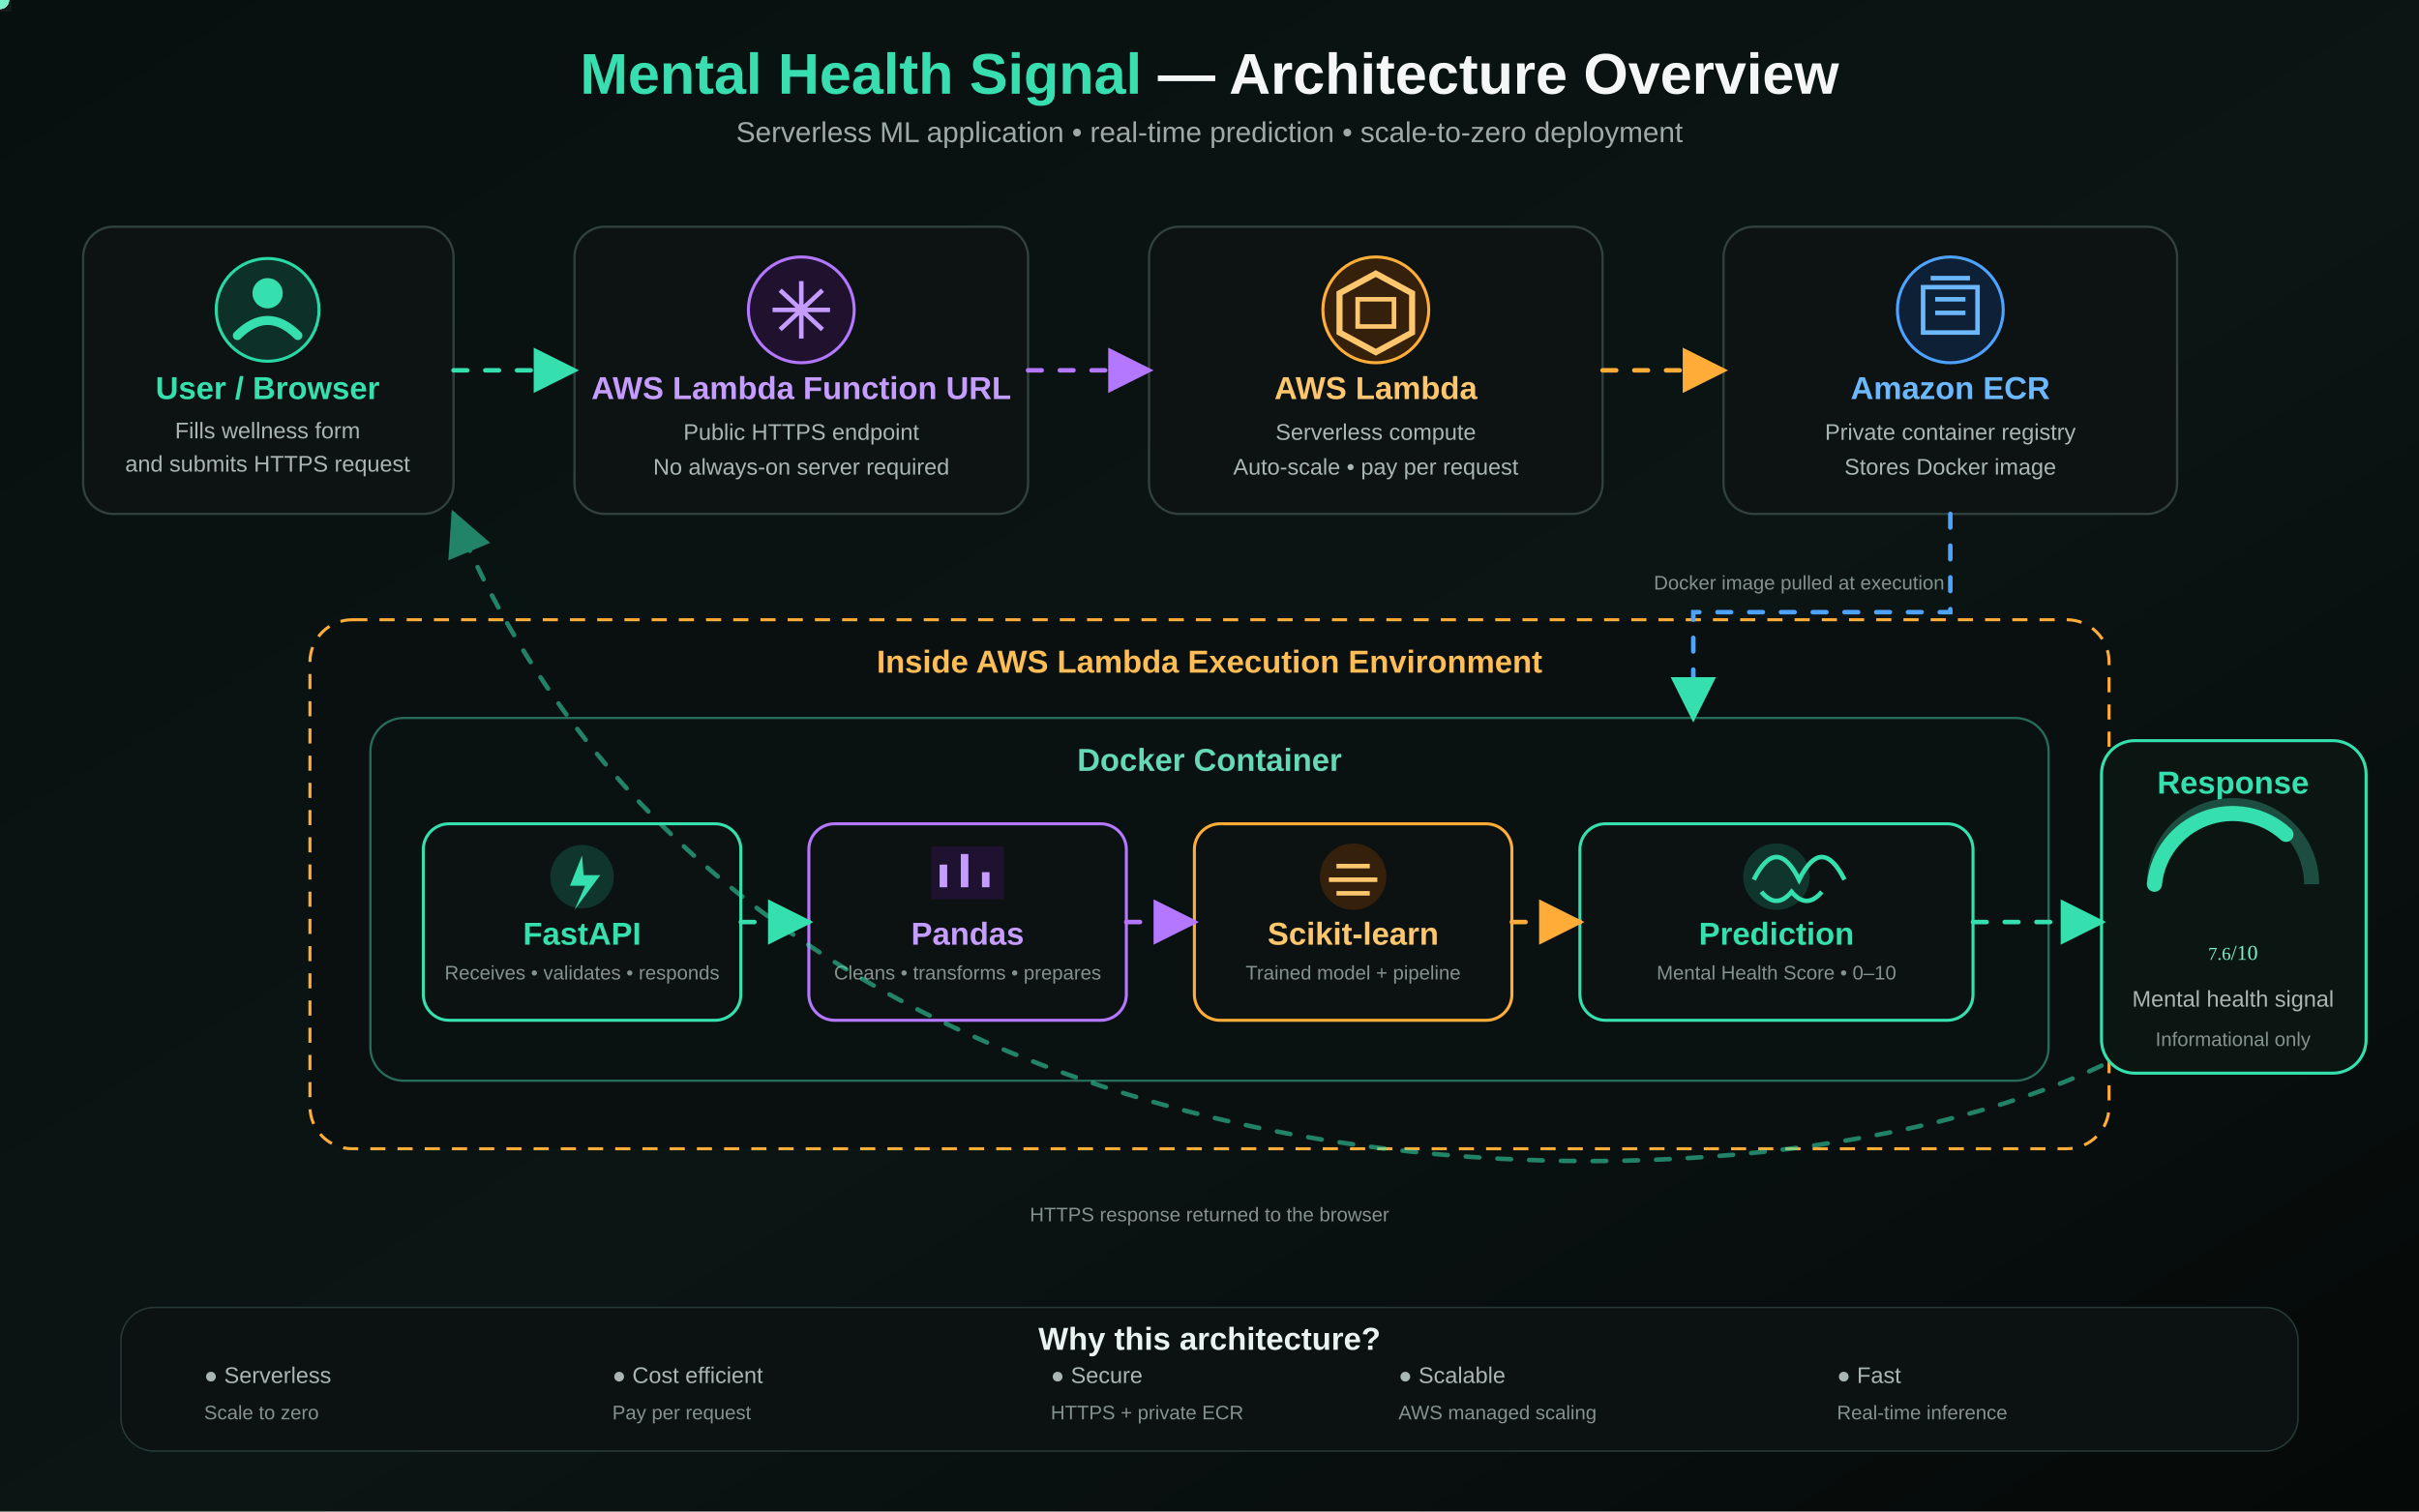
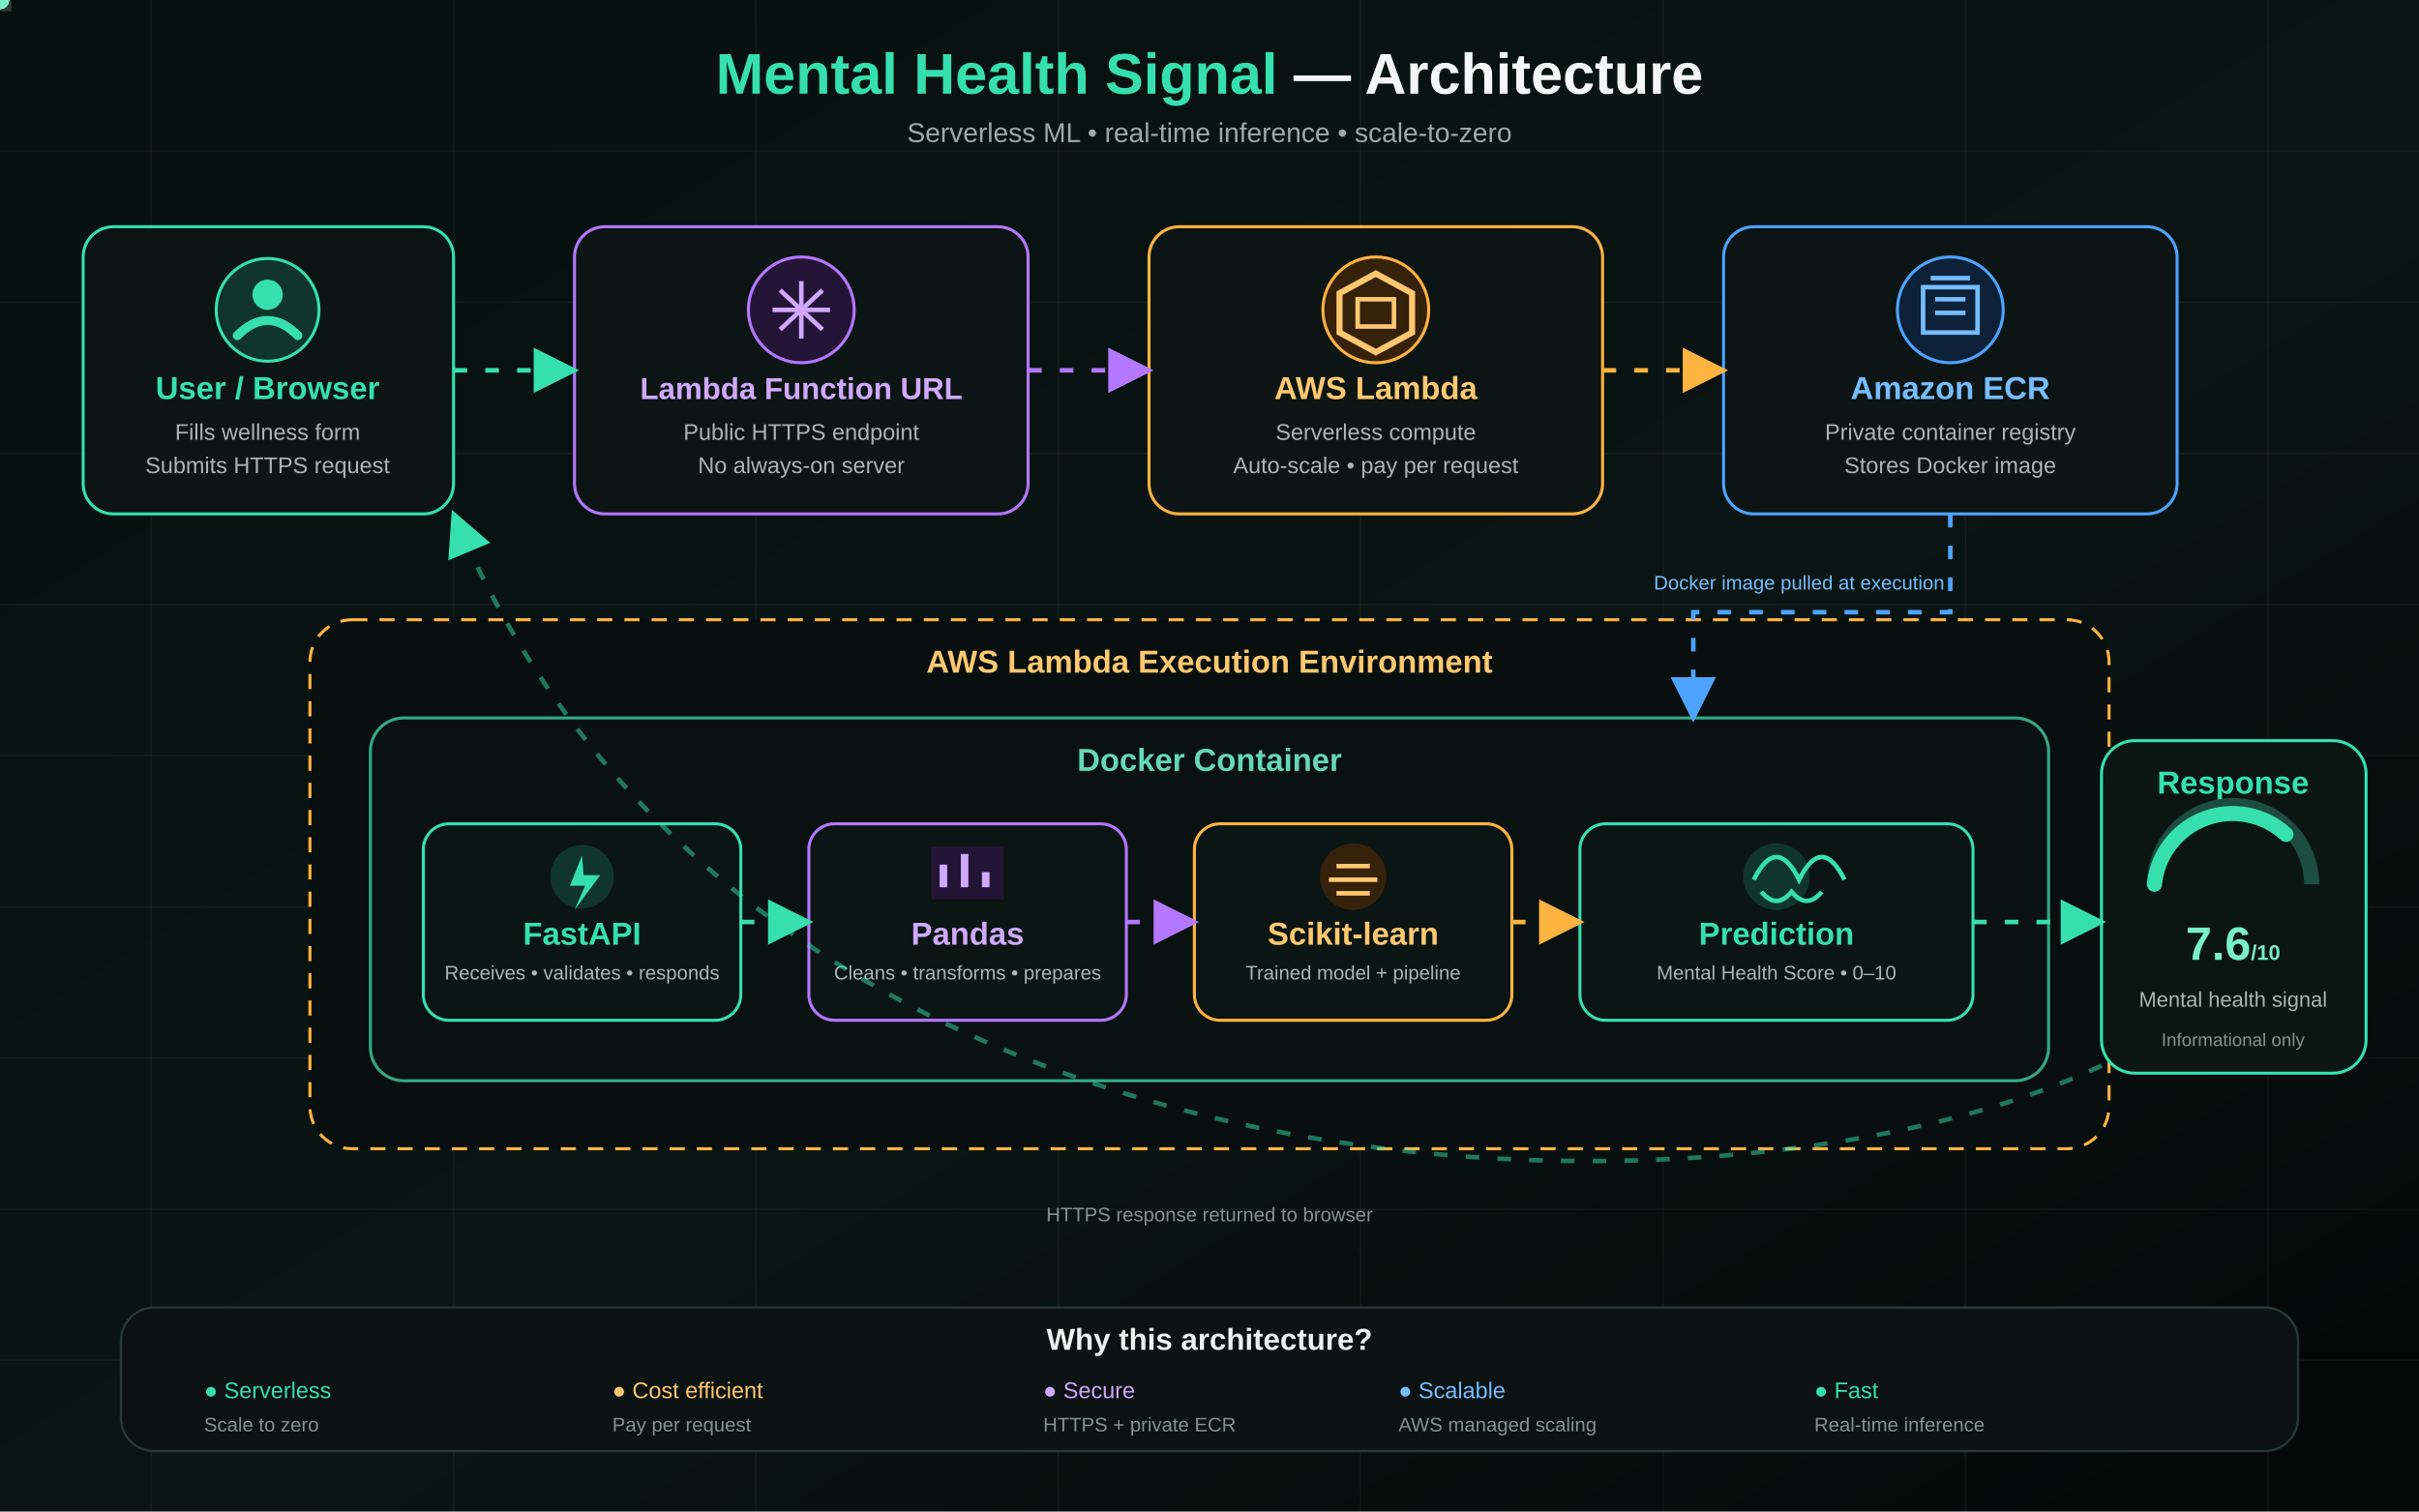
<svg xmlns="http://www.w3.org/2000/svg" width="1600" height="1000" viewBox="0 0 1600 1000">
  <defs>
-     <linearGradient id="bg" x1="0" y1="0" x2="1" y2="1">
-       <stop offset="0" stop-color="#07100f" />
-       <stop offset="0.55" stop-color="#0b1514" />
-       <stop offset="1" stop-color="#050908" />
-     </linearGradient>
-     <linearGradient id="mint" x1="0" y1="0" x2="1" y2="0">
-       <stop offset="0" stop-color="#20d6a0" />
-       <stop offset="1" stop-color="#7af0c9" />
+     <linearGradient id="background" x1="0" y1="0" x2="1" y2="1">
+       <stop offset="0%" stop-color="#06100E" />
+       <stop offset="55%" stop-color="#0A1513" />
+       <stop offset="100%" stop-color="#030706" />
    </linearGradient>
    <filter id="glow">
-       <feGaussianBlur stdDeviation="7" result="blur" />
+       <feGaussianBlur stdDeviation="5" result="blur" />
      <feMerge>
        <feMergeNode in="blur" />
        <feMergeNode in="SourceGraphic" />
      </feMerge>
    </filter>
-     <marker id="arrowMint" markerWidth="10" markerHeight="10" refX="9" refY="5" orient="auto">
-       <path d="M0,0 L10,5 L0,10 Z" fill="#35e0ae" />
+     <marker id="arrowGreen" markerWidth="10" markerHeight="10" refX="9" refY="5" orient="auto">
+       <path d="M0 0 L10 5 L0 10 Z" fill="#35E0AE" />
    </marker>
    <marker id="arrowPurple" markerWidth="10" markerHeight="10" refX="9" refY="5" orient="auto">
-       <path d="M0,0 L10,5 L0,10 Z" fill="#b477ff" />
+       <path d="M0 0 L10 5 L0 10 Z" fill="#B477FF" />
    </marker>
    <marker id="arrowOrange" markerWidth="10" markerHeight="10" refX="9" refY="5" orient="auto">
-       <path d="M0,0 L10,5 L0,10 Z" fill="#ffad38" />
+       <path d="M0 0 L10 5 L0 10 Z" fill="#FFB340" />
    </marker>
-     <style>
-       .title {
-         font: 700 38px Arial, sans-serif;
-         fill: #f4f7f5;
-       }
- 
-       .subtitle {
-         font: 400 19px Arial, sans-serif;
-         fill: #9daaa6;
-       }
- 
-       .label {
-         font: 700 21px Arial, sans-serif;
-       }
- 
-       .small {
-         font: 400 15px Arial, sans-serif;
-         fill: #aab6b2;
-       }
- 
-       .tiny {
-         font: 400 13px Arial, sans-serif;
-         fill: #84928d;
-       }
- 
-       .card {
-         fill: #0c1312;
-         stroke: #31413d;
-         stroke-width: 1.5;
-       }
- 
-       .node {
-         fill: #0b1211;
-         stroke-width: 2;
-       }
- 
-       .flow {
-         fill: none;
-         stroke-width: 3;
-         stroke-linecap: round;
-         stroke-dasharray: 9 12;
-       }
- 
-       .dash {
-         animation: dash 1.6s linear infinite;
-       }
- 
-       .dashSlow {
-         animation: dash 2.8s linear infinite;
-       }
- 
-       .pulse {
-         animation: pulse 2s ease-in-out infinite;
-         transform-box: fill-box;
-         transform-origin: center;
-       }
- 
-       .float {
-         animation: float 3s ease-in-out infinite;
-       }
- 
-       .score {
-         animation: scorePulse 2.2s ease-in-out infinite;
-       }
- 
-       @keyframes dash {
-         to {
-           stroke-dashoffset: -42;
-         }
-       }
- 
-       @keyframes pulse {
-         0%, 100% {
-           opacity: .65;
-           transform: scale(1);
-         }
-         50% {
-           opacity: 1;
-           transform: scale(1.035);
-         }
-       }
- 
-       @keyframes float {
-         0%, 100% {
-           transform: translateY(0);
-         }
-         50% {
-           transform: translateY(-6px);
-         }
-       }
- 
-       @keyframes scorePulse {
-         0%, 100% {
-           opacity: .75;
-         }
-         50% {
-           opacity: 1;
-           filter: url(#glow);
-         }
-       }
-     </style>
+     <marker id="arrowBlue" markerWidth="10" markerHeight="10" refX="9" refY="5" orient="auto">
+       <path d="M0 0 L10 5 L0 10 Z" fill="#4DA3FF" />
+     </marker>
  </defs>
-   <rect width="1600" height="1000" fill="url(#bg)" />
-   <g opacity=".07">
-     <path d="M0 100H1600" />
-     <path d="M0 200H1600" />
-     <path d="M0 300H1600" />
-     <path d="M0 400H1600" />
-     <path d="M0 500H1600" />
-     <path d="M0 600H1600" />
-     <path d="M0 700H1600" />
-     <path d="M0 800H1600" />
-     <path d="M0 900H1600" />
-     <path d="M100 0V1000" />
-     <path d="M300 0V1000" />
-     <path d="M500 0V1000" />
-     <path d="M700 0V1000" />
-     <path d="M900 0V1000" />
-     <path d="M1100 0V1000" />
-     <path d="M1300 0V1000" />
-     <path d="M1500 0V1000" />
+   <rect x="0" y="0" width="1600" height="1000" fill="url(#background)" />
+   <g stroke="#FFFFFF" stroke-opacity="0.045" stroke-width="1">
+     <path d="M0 100 H1600" />
+     <path d="M0 200 H1600" />
+     <path d="M0 300 H1600" />
+     <path d="M0 400 H1600" />
+     <path d="M0 500 H1600" />
+     <path d="M0 600 H1600" />
+     <path d="M0 700 H1600" />
+     <path d="M0 800 H1600" />
+     <path d="M0 900 H1600" />
+     <path d="M100 0 V1000" />
+     <path d="M300 0 V1000" />
+     <path d="M500 0 V1000" />
+     <path d="M700 0 V1000" />
+     <path d="M900 0 V1000" />
+     <path d="M1100 0 V1000" />
+     <path d="M1300 0 V1000" />
+     <path d="M1500 0 V1000" />
  </g>
-   <text x="800" y="62" text-anchor="middle" class="title">
-     <tspan fill="#38ddb0">Mental Health Signal</tspan>
-     <tspan> — Architecture Overview</tspan>
-   </text>
-   <text x="800" y="94" text-anchor="middle" class="subtitle">
-     Serverless ML application • real-time prediction • scale-to-zero deployment
-   </text>
-   <g class="float">
-     <rect x="55" y="150" width="245" height="190" rx="20" class="card" stroke="#25d9a4" />
-     <circle cx="177" cy="205" r="34" fill="#0d3028" stroke="#28d9a6" stroke-width="2" />
-     <circle cx="177" cy="194" r="10" fill="#35e0ae" />
-     <path d="M157 222 Q177 202 197 222" fill="none" stroke="#35e0ae" stroke-width="6" stroke-linecap="round" />
-     <text x="177" y="264" text-anchor="middle" class="label" fill="#35e0ae">
-       User / Browser
-     </text>
-     <text x="177" y="290" text-anchor="middle" class="small">
-       Fills wellness form
-     </text>
-     <text x="177" y="312" text-anchor="middle" class="small">
-       and submits HTTPS request
-     </text>
-   </g>
-   <g>
-     <rect x="380" y="150" width="300" height="190" rx="20" class="card" stroke="#aa68ff" />
-     <circle cx="530" cy="205" r="35" fill="#20122f" stroke="#b477ff" stroke-width="2" />
-     <path d="M511 205h38              M530 186v38              M516 192l28 26              M544 192l-28 26" stroke="#c59cff" stroke-width="3" fill="none" />
-     <text x="530" y="264" text-anchor="middle" class="label" fill="#c59cff">
-       AWS Lambda Function URL
-     </text>
-     <text x="530" y="291" text-anchor="middle" class="small">
-       Public HTTPS endpoint
-     </text>
-     <text x="530" y="314" text-anchor="middle" class="small">
-       No always-on server required
-     </text>
-   </g>
-   <g>
-     <rect x="760" y="150" width="300" height="190" rx="20" class="card" stroke="#ffae39" />
-     <circle cx="910" cy="205" r="35" fill="#34200b" stroke="#ffae39" stroke-width="2" />
-     <path d="M910 181              L934 194              L934 220              L910 233              L886 220              L886 194 Z" fill="none" stroke="#ffc76d" stroke-width="4" />
-     <path d="M898 198h24v18h-24z" fill="none" stroke="#ffc76d" stroke-width="3" />
-     <text x="910" y="264" text-anchor="middle" class="label" fill="#ffc76d">
-       AWS Lambda
-     </text>
-     <text x="910" y="291" text-anchor="middle" class="small">
-       Serverless compute
-     </text>
-     <text x="910" y="314" text-anchor="middle" class="small">
-       Auto-scale • pay per request
-     </text>
-   </g>
-   <g class="float">
-     <rect x="1140" y="150" width="300" height="190" rx="20" class="card" stroke="#4da3ff" />
-     <circle cx="1290" cy="205" r="35" fill="#0d2035" stroke="#4da3ff" stroke-width="2" />
-     <path d="M1272 190h36v30h-36z              M1277 184h26              M1280 198h20              M1280 207h20" fill="none" stroke="#6cb8ff" stroke-width="3" />
-     <text x="1290" y="264" text-anchor="middle" class="label" fill="#6cb8ff">
-       Amazon ECR
-     </text>
-     <text x="1290" y="291" text-anchor="middle" class="small">
-       Private container registry
-     </text>
-     <text x="1290" y="314" text-anchor="middle" class="small">
-       Stores Docker image
-     </text>
-   </g>
-   <path d="M300 245 H380" class="flow dash" stroke="#35e0ae" marker-end="url(#arrowMint)" />
-   <path d="M680 245 H760" class="flow dash" stroke="#b477ff" marker-end="url(#arrowPurple)" />
-   <path d="M1060 245 H1140" class="flow dashSlow" stroke="#ffad38" marker-end="url(#arrowOrange)" />
-   <circle r="6" fill="#7af0c9" filter="url(#glow)">
-     <animateMotion dur="1.6s" repeatCount="indefinite" path="M300 245 H380" />
-   </circle>
-   <circle r="6" fill="#c59cff" filter="url(#glow)">
-     <animateMotion dur="1.6s" repeatCount="indefinite" path="M680 245 H760" />
-   </circle>
-   <circle r="6" fill="#ffc76d" filter="url(#glow)">
-     <animateMotion dur="2s" repeatCount="indefinite" path="M1060 245 H1140" />
-   </circle>
-   <rect x="205" y="410" width="1190" height="350" rx="28" fill="#09100f" stroke="#ffad38" stroke-width="2" stroke-dasharray="10 8" />
-   <text x="800" y="445" text-anchor="middle" class="label" fill="#ffbd55">
-     Inside AWS Lambda Execution Environment
-   </text>
-   <rect x="245" y="475" width="1110" height="240" rx="22" fill="#0a1211" stroke="#276b59" stroke-width="1.5" />
-   <text x="800" y="510" text-anchor="middle" class="label" fill="#65d8b6">
+   <text x="800" y="62" text-anchor="middle" font-family="Arial, Helvetica, sans-serif" font-size="38" font-weight="700" fill="#F4F7F5">
+     <tspan fill="#35E0AE">
+       Mental Health Signal
+     </tspan>
+     <tspan fill="#F4F7F5">
+       — Architecture
+     </tspan>
+   </text>
+   <text x="800" y="94" text-anchor="middle" font-family="Arial, Helvetica, sans-serif" font-size="18" fill="#9DAAA6">
+ 
+     Serverless ML • real-time inference • scale-to-zero
+ 
+   </text>
+   <rect x="55" y="150" width="245" height="190" rx="20" fill="#0C1513" stroke="#35E0AE" stroke-width="2" />
+   <circle cx="177" cy="205" r="34" fill="#10352D" stroke="#35E0AE" stroke-width="2" />
+   <circle cx="177" cy="195" r="10" fill="#35E0AE" />
+   <path d="M157 222 Q177 202 197 222" fill="none" stroke="#35E0AE" stroke-width="6" stroke-linecap="round" />
+   <text x="177" y="264" text-anchor="middle" font-family="Arial, Helvetica, sans-serif" font-size="21" font-weight="700" fill="#35E0AE">
+ 
+     User / Browser
+ 
+   </text>
+   <text x="177" y="291" text-anchor="middle" font-family="Arial, Helvetica, sans-serif" font-size="15" fill="#AAB6B2">
+ 
+     Fills wellness form
+ 
+   </text>
+   <text x="177" y="313" text-anchor="middle" font-family="Arial, Helvetica, sans-serif" font-size="15" fill="#AAB6B2">
+ 
+     Submits HTTPS request
+ 
+   </text>
+   <rect x="380" y="150" width="300" height="190" rx="20" fill="#0C1513" stroke="#B477FF" stroke-width="2" />
+   <circle cx="530" cy="205" r="35" fill="#241536" stroke="#B477FF" stroke-width="2" />
+   <path d="M511 205 H549" stroke="#D0A8FF" stroke-width="3" fill="none" />
+   <path d="M530 186 V224" stroke="#D0A8FF" stroke-width="3" fill="none" />
+   <path d="M516 192 L544 218" stroke="#D0A8FF" stroke-width="3" fill="none" />
+   <path d="M544 192 L516 218" stroke="#D0A8FF" stroke-width="3" fill="none" />
+   <text x="530" y="264" text-anchor="middle" font-family="Arial, Helvetica, sans-serif" font-size="20" font-weight="700" fill="#D0A8FF">
+ 
+     Lambda Function URL
+ 
+   </text>
+   <text x="530" y="291" text-anchor="middle" font-family="Arial, Helvetica, sans-serif" font-size="15" fill="#AAB6B2">
+ 
+     Public HTTPS endpoint
+ 
+   </text>
+   <text x="530" y="313" text-anchor="middle" font-family="Arial, Helvetica, sans-serif" font-size="15" fill="#AAB6B2">
+ 
+     No always-on server
+ 
+   </text>
+   <rect x="760" y="150" width="300" height="190" rx="20" fill="#0C1513" stroke="#FFB340" stroke-width="2" />
+   <circle cx="910" cy="205" r="35" fill="#36210B" stroke="#FFB340" stroke-width="2" />
+   <path d="M910 181            L934 194            V220            L910 233            L886 220            V194            Z" fill="none" stroke="#FFC86F" stroke-width="4" />
+   <rect x="898" y="198" width="24" height="18" fill="none" stroke="#FFC86F" stroke-width="3" />
+   <text x="910" y="264" text-anchor="middle" font-family="Arial, Helvetica, sans-serif" font-size="21" font-weight="700" fill="#FFC86F">
+ 
+     AWS Lambda
+ 
+   </text>
+   <text x="910" y="291" text-anchor="middle" font-family="Arial, Helvetica, sans-serif" font-size="15" fill="#AAB6B2">
+ 
+     Serverless compute
+ 
+   </text>
+   <text x="910" y="313" text-anchor="middle" font-family="Arial, Helvetica, sans-serif" font-size="15" fill="#AAB6B2">
+ 
+     Auto-scale • pay per request
+ 
+   </text>
+   <rect x="1140" y="150" width="300" height="190" rx="20" fill="#0C1513" stroke="#4DA3FF" stroke-width="2" />
+   <circle cx="1290" cy="205" r="35" fill="#0D2138" stroke="#4DA3FF" stroke-width="2" />
+   <rect x="1272" y="190" width="36" height="30" fill="none" stroke="#75BDFF" stroke-width="3" />
+   <path d="M1277 184 H1303" stroke="#75BDFF" stroke-width="3" />
+   <path d="M1280 198 H1300" stroke="#75BDFF" stroke-width="3" />
+   <path d="M1280 207 H1300" stroke="#75BDFF" stroke-width="3" />
+   <text x="1290" y="264" text-anchor="middle" font-family="Arial, Helvetica, sans-serif" font-size="21" font-weight="700" fill="#75BDFF">
+ 
+     Amazon ECR
+ 
+   </text>
+   <text x="1290" y="291" text-anchor="middle" font-family="Arial, Helvetica, sans-serif" font-size="15" fill="#AAB6B2">
+ 
+     Private container registry
+ 
+   </text>
+   <text x="1290" y="313" text-anchor="middle" font-family="Arial, Helvetica, sans-serif" font-size="15" fill="#AAB6B2">
+ 
+     Stores Docker image
+ 
+   </text>
+   <path d="M300 245 H380" fill="none" stroke="#35E0AE" stroke-width="3" stroke-dasharray="9 12" marker-end="url(#arrowGreen)" />
+   <path d="M680 245 H760" fill="none" stroke="#B477FF" stroke-width="3" stroke-dasharray="9 12" marker-end="url(#arrowPurple)" />
+   <path d="M1060 245 H1140" fill="none" stroke="#FFB340" stroke-width="3" stroke-dasharray="9 12" marker-end="url(#arrowOrange)" />
+   <circle r="6" fill="#7AF0C9" filter="url(#glow)">
+     <animateMotion dur="1.5s" repeatCount="indefinite" path="M300 245 H380" />
+   </circle>
+   <circle r="6" fill="#D0A8FF" filter="url(#glow)">
+     <animateMotion dur="1.5s" repeatCount="indefinite" path="M680 245 H760" />
+   </circle>
+   <circle r="6" fill="#FFC86F" filter="url(#glow)">
+     <animateMotion dur="1.8s" repeatCount="indefinite" path="M1060 245 H1140" />
+   </circle>
+   <rect x="205" y="410" width="1190" height="350" rx="28" fill="#080F0E" stroke="#FFB340" stroke-width="2" stroke-dasharray="10 8" />
+   <text x="800" y="445" text-anchor="middle" font-family="Arial, Helvetica, sans-serif" font-size="21" font-weight="700" fill="#FFC86F">
+ 
+     AWS Lambda Execution Environment
+ 
+   </text>
+   <rect x="245" y="475" width="1110" height="240" rx="22" fill="#0A1211" stroke="#35A985" stroke-width="2" />
+   <text x="800" y="510" text-anchor="middle" font-family="Arial, Helvetica, sans-serif" font-size="21" font-weight="700" fill="#65D8B6">
+ 
    Docker Container
-   </text>
-   <g>
-     <rect x="280" y="545" width="210" height="130" rx="17" class="node" stroke="#35e0ae" />
-     <circle cx="385" cy="580" r="21" fill="#10352d" />
-     <path d="M385 566l-8 20h10l-7 16 17-23h-11z" fill="#35e0ae" />
-     <text x="385" y="625" text-anchor="middle" class="label" fill="#35e0ae">
-       FastAPI
-     </text>
-     <text x="385" y="648" text-anchor="middle" class="tiny">
-       Receives • validates • responds
-     </text>
-   </g>
-   <g>
-     <rect x="535" y="545" width="210" height="130" rx="17" class="node" stroke="#b477ff" />
-     <rect x="616" y="560" width="48" height="35" fill="#1f1231" />
-     <path d="M624 587v-15              M638 587v-22              M652 587v-10" stroke="#c59cff" stroke-width="5" />
-     <text x="640" y="625" text-anchor="middle" class="label" fill="#c59cff">
-       Pandas
-     </text>
-     <text x="640" y="648" text-anchor="middle" class="tiny">
-       Cleans • transforms • prepares
-     </text>
-   </g>
-   <g>
-     <rect x="790" y="545" width="210" height="130" rx="17" class="node" stroke="#ffad38" />
-     <circle cx="895" cy="580" r="22" fill="#35200b" />
-     <path d="M879 582h32              M884 573h22              M884 591h22" stroke="#ffc76d" stroke-width="3" />
-     <text x="895" y="625" text-anchor="middle" class="label" fill="#ffc76d">
-       Scikit-learn
-     </text>
-     <text x="895" y="648" text-anchor="middle" class="tiny">
-       Trained model + pipeline
-     </text>
-   </g>
-   <g class="pulse">
-     <rect x="1045" y="545" width="260" height="130" rx="17" class="node" stroke="#35e0ae" />
-     <circle cx="1175" cy="580" r="22" fill="#10352d" />
-     <path d="M1160 582q15-30 30 0q15-30 30 0              M1165 590q10 12 20 0q10 12 20 0" fill="none" stroke="#35e0ae" stroke-width="3" />
-     <text x="1175" y="625" text-anchor="middle" class="label" fill="#35e0ae">
-       Prediction
-     </text>
-     <text x="1175" y="648" text-anchor="middle" class="tiny">
-       Mental Health Score • 0–10
-     </text>
-   </g>
-   <path d="M490 610 H535" class="flow dash" stroke="#35e0ae" marker-end="url(#arrowMint)" />
-   <path d="M745 610 H790" class="flow dash" stroke="#b477ff" marker-end="url(#arrowPurple)" />
-   <path d="M1000 610 H1045" class="flow dash" stroke="#ffad38" marker-end="url(#arrowOrange)" />
-   <circle r="5" fill="#7af0c9">
-     <animateMotion dur="1.2s" repeatCount="indefinite" path="M490 610 H535" />
-   </circle>
-   <circle r="5" fill="#c59cff">
-     <animateMotion dur="1.2s" repeatCount="indefinite" path="M745 610 H790" />
-   </circle>
-   <circle r="5" fill="#ffc76d">
-     <animateMotion dur="1.2s" repeatCount="indefinite" path="M1000 610 H1045" />
-   </circle>
-   <path d="M1290 340            V405            H1120            V475" class="flow dashSlow" stroke="#4da3ff" marker-end="url(#arrowMint)" />
-   <text x="1190" y="390" text-anchor="middle" class="tiny" fill="#6cb8ff">
+ 
+   </text>
+   <rect x="280" y="545" width="210" height="130" rx="17" fill="#0B1513" stroke="#35E0AE" stroke-width="2" />
+   <circle cx="385" cy="580" r="21" fill="#10352D" />
+   <path d="M385 566            L377 586            H387            L380 602            L397 579            H386            Z" fill="#35E0AE" />
+   <text x="385" y="625" text-anchor="middle" font-family="Arial, Helvetica, sans-serif" font-size="21" font-weight="700" fill="#35E0AE">
+ 
+     FastAPI
+ 
+   </text>
+   <text x="385" y="648" text-anchor="middle" font-family="Arial, Helvetica, sans-serif" font-size="13" fill="#AAB6B2">
+ 
+     Receives • validates • responds
+ 
+   </text>
+   <rect x="535" y="545" width="210" height="130" rx="17" fill="#0B1513" stroke="#B477FF" stroke-width="2" />
+   <rect x="616" y="560" width="48" height="35" fill="#241536" />
+   <path d="M624 587 V572" stroke="#D0A8FF" stroke-width="5" />
+   <path d="M638 587 V565" stroke="#D0A8FF" stroke-width="5" />
+   <path d="M652 587 V577" stroke="#D0A8FF" stroke-width="5" />
+   <text x="640" y="625" text-anchor="middle" font-family="Arial, Helvetica, sans-serif" font-size="21" font-weight="700" fill="#D0A8FF">
+ 
+     Pandas
+ 
+   </text>
+   <text x="640" y="648" text-anchor="middle" font-family="Arial, Helvetica, sans-serif" font-size="13" fill="#AAB6B2">
+ 
+     Cleans • transforms • prepares
+ 
+   </text>
+   <rect x="790" y="545" width="210" height="130" rx="17" fill="#0B1513" stroke="#FFB340" stroke-width="2" />
+   <circle cx="895" cy="580" r="22" fill="#36210B" />
+   <path d="M879 582 H911" stroke="#FFC86F" stroke-width="3" />
+   <path d="M884 573 H906" stroke="#FFC86F" stroke-width="3" />
+   <path d="M884 591 H906" stroke="#FFC86F" stroke-width="3" />
+   <text x="895" y="625" text-anchor="middle" font-family="Arial, Helvetica, sans-serif" font-size="21" font-weight="700" fill="#FFC86F">
+ 
+     Scikit-learn
+ 
+   </text>
+   <text x="895" y="648" text-anchor="middle" font-family="Arial, Helvetica, sans-serif" font-size="13" fill="#AAB6B2">
+ 
+     Trained model + pipeline
+ 
+   </text>
+   <rect x="1045" y="545" width="260" height="130" rx="17" fill="#0B1513" stroke="#35E0AE" stroke-width="2" />
+   <circle cx="1175" cy="580" r="22" fill="#10352D" />
+   <path d="M1160 582            Q1175 552 1190 582            Q1205 552 1220 582" fill="none" stroke="#35E0AE" stroke-width="3" />
+   <path d="M1165 590            Q1175 602 1185 590            Q1195 602 1205 590" fill="none" stroke="#35E0AE" stroke-width="3" />
+   <text x="1175" y="625" text-anchor="middle" font-family="Arial, Helvetica, sans-serif" font-size="21" font-weight="700" fill="#35E0AE">
+ 
+     Prediction
+ 
+   </text>
+   <text x="1175" y="648" text-anchor="middle" font-family="Arial, Helvetica, sans-serif" font-size="13" fill="#AAB6B2">
+ 
+     Mental Health Score • 0–10
+ 
+   </text>
+   <path d="M490 610 H535" fill="none" stroke="#35E0AE" stroke-width="3" stroke-dasharray="9 12" marker-end="url(#arrowGreen)" />
+   <path d="M745 610 H790" fill="none" stroke="#B477FF" stroke-width="3" stroke-dasharray="9 12" marker-end="url(#arrowPurple)" />
+   <path d="M1000 610 H1045" fill="none" stroke="#FFB340" stroke-width="3" stroke-dasharray="9 12" marker-end="url(#arrowOrange)" />
+   <circle r="5" fill="#7AF0C9">
+     <animateMotion dur="1.1s" repeatCount="indefinite" path="M490 610 H535" />
+   </circle>
+   <circle r="5" fill="#D0A8FF">
+     <animateMotion dur="1.1s" repeatCount="indefinite" path="M745 610 H790" />
+   </circle>
+   <circle r="5" fill="#FFC86F">
+     <animateMotion dur="1.1s" repeatCount="indefinite" path="M1000 610 H1045" />
+   </circle>
+   <path d="M1290 340            V405            H1120            V475" fill="none" stroke="#4DA3FF" stroke-width="3" stroke-dasharray="9 12" marker-end="url(#arrowBlue)" />
+   <circle r="5" fill="#75BDFF" filter="url(#glow)">
+     <animateMotion dur="2.4s" repeatCount="indefinite" path="M1290 340 V405 H1120 V475" />
+   </circle>
+   <text x="1190" y="390" text-anchor="middle" font-family="Arial, Helvetica, sans-serif" font-size="13" fill="#75BDFF">
+ 
    Docker image pulled at execution
-   </text>
-   <g class="score">
-     <rect x="1390" y="490" width="175" height="220" rx="22" fill="#0b1613" stroke="#35e0ae" stroke-width="2" />
-     <text x="1477" y="525" text-anchor="middle" class="label" fill="#35e0ae">
-       Response
-     </text>
-     <path d="M1425 585 A52 52 0 0 1 1529 585" fill="none" stroke="#1c4d40" stroke-width="10" />
-     <path d="M1425 585 A52 52 0 0 1 1512 552" fill="none" stroke="#35e0ae" stroke-width="10" stroke-linecap="round" />
-     <text x="1477" y="635" text-anchor="middle" font="700 31px Arial, sans-serif" fill="#7af0c9">
-       7.6<tspan font-size="14"> /10</tspan>
-     </text>
-     <text x="1477" y="666" text-anchor="middle" class="small">
-       Mental health signal
-     </text>
-     <text x="1477" y="692" text-anchor="middle" class="tiny">
-       Informational only
-     </text>
-   </g>
-   <path d="M1305 610 H1390" class="flow dash" stroke="#35e0ae" marker-end="url(#arrowMint)" />
-   <circle r="6" fill="#7af0c9" filter="url(#glow)">
-     <animateMotion dur="1.5s" repeatCount="indefinite" path="M1305 610 H1390" />
-   </circle>
-   <path d="M1390 705            C1150 820 500 820 300 340" class="flow dashSlow" stroke="#35e0ae" opacity=".55" marker-end="url(#arrowMint)" />
-   <text x="800" y="808" text-anchor="middle" class="tiny">
-     HTTPS response returned to the browser
-   </text>
-   <rect x="80" y="865" width="1440" height="95" rx="22" fill="#0b1211" stroke="#273936" />
-   <text x="800" y="893" text-anchor="middle" class="label" fill="#e9f3ef">
+ 
+   </text>
+   <rect x="1390" y="490" width="175" height="220" rx="22" fill="#0B1613" stroke="#35E0AE" stroke-width="2" />
+   <text x="1477" y="525" text-anchor="middle" font-family="Arial, Helvetica, sans-serif" font-size="21" font-weight="700" fill="#35E0AE">
+ 
+     Response
+ 
+   </text>
+   <path d="M1425 585            A52 52 0 0 1 1529 585" fill="none" stroke="#1C4D40" stroke-width="10" />
+   <path d="M1425 585            A52 52 0 0 1 1512 552" fill="none" stroke="#35E0AE" stroke-width="10" stroke-linecap="round" />
+   <text x="1477" y="635" text-anchor="middle" font-family="Arial, Helvetica, sans-serif" font-size="31" font-weight="700" fill="#7AF0C9">
+ 
+     7.6<tspan font-size="14"> /10</tspan>
+   </text>
+   <text x="1477" y="666" text-anchor="middle" font-family="Arial, Helvetica, sans-serif" font-size="14" fill="#AAB6B2">
+ 
+     Mental health signal
+ 
+   </text>
+   <text x="1477" y="692" text-anchor="middle" font-family="Arial, Helvetica, sans-serif" font-size="12" fill="#84928D">
+ 
+     Informational only
+ 
+   </text>
+   <path d="M1305 610 H1390" fill="none" stroke="#35E0AE" stroke-width="3" stroke-dasharray="9 12" marker-end="url(#arrowGreen)" />
+   <circle r="6" fill="#7AF0C9" filter="url(#glow)">
+     <animateMotion dur="1.4s" repeatCount="indefinite" path="M1305 610 H1390" />
+   </circle>
+   <path d="M1390 705            C1150 820            500 820            300 340" fill="none" stroke="#35E0AE" stroke-opacity="0.5" stroke-width="3" stroke-dasharray="9 12" marker-end="url(#arrowGreen)" />
+   <circle r="5" fill="#7AF0C9" opacity="0.8">
+     <animateMotion dur="4s" repeatCount="indefinite" path="M1390 705 C1150 820 500 820 300 340" />
+   </circle>
+   <text x="800" y="808" text-anchor="middle" font-family="Arial, Helvetica, sans-serif" font-size="13" fill="#84928D">
+ 
+     HTTPS response returned to browser
+ 
+   </text>
+   <rect x="80" y="865" width="1440" height="95" rx="22" fill="#0B1211" stroke="#273936" stroke-width="1.5" />
+   <text x="800" y="893" text-anchor="middle" font-family="Arial, Helvetica, sans-serif" font-size="20" font-weight="700" fill="#E9F3EF">
+ 
    Why this architecture?
-   </text>
-   <g transform="translate(135,915)">
-     <text x="0" y="0" class="small" fill="#35e0ae">
-       ● Serverless
-     </text>
-     <text x="0" y="24" class="tiny">
-       Scale to zero
-     </text>
-     <text x="270" y="0" class="small" fill="#ffbd55">
-       ● Cost efficient
-     </text>
-     <text x="270" y="24" class="tiny">
-       Pay per request
-     </text>
-     <text x="560" y="0" class="small" fill="#b477ff">
-       ● Secure
-     </text>
-     <text x="560" y="24" class="tiny">
-       HTTPS + private ECR
-     </text>
-     <text x="790" y="0" class="small" fill="#4da3ff">
-       ● Scalable
-     </text>
-     <text x="790" y="24" class="tiny">
-       AWS managed scaling
-     </text>
-     <text x="1080" y="0" class="small" fill="#35e0ae">
-       ● Fast
-     </text>
-     <text x="1080" y="24" class="tiny">
-       Real-time inference
-     </text>
-   </g>
+ 
+   </text>
+   <text x="135" y="925" font-family="Arial, Helvetica, sans-serif" font-size="15" fill="#35E0AE">
+ 
+     ● Serverless
+ 
+   </text>
+   <text x="135" y="947" font-family="Arial, Helvetica, sans-serif" font-size="13" fill="#84928D">
+ 
+     Scale to zero
+ 
+   </text>
+   <text x="405" y="925" font-family="Arial, Helvetica, sans-serif" font-size="15" fill="#FFC86F">
+ 
+     ● Cost efficient
+ 
+   </text>
+   <text x="405" y="947" font-family="Arial, Helvetica, sans-serif" font-size="13" fill="#84928D">
+ 
+     Pay per request
+ 
+   </text>
+   <text x="690" y="925" font-family="Arial, Helvetica, sans-serif" font-size="15" fill="#D0A8FF">
+ 
+     ● Secure
+ 
+   </text>
+   <text x="690" y="947" font-family="Arial, Helvetica, sans-serif" font-size="13" fill="#84928D">
+ 
+     HTTPS + private ECR
+ 
+   </text>
+   <text x="925" y="925" font-family="Arial, Helvetica, sans-serif" font-size="15" fill="#75BDFF">
+ 
+     ● Scalable
+ 
+   </text>
+   <text x="925" y="947" font-family="Arial, Helvetica, sans-serif" font-size="13" fill="#84928D">
+ 
+     AWS managed scaling
+ 
+   </text>
+   <text x="1200" y="925" font-family="Arial, Helvetica, sans-serif" font-size="15" fill="#35E0AE">
+ 
+     ● Fast
+ 
+   </text>
+   <text x="1200" y="947" font-family="Arial, Helvetica, sans-serif" font-size="13" fill="#84928D">
+ 
+     Real-time inference
+ 
+   </text>
</svg>
